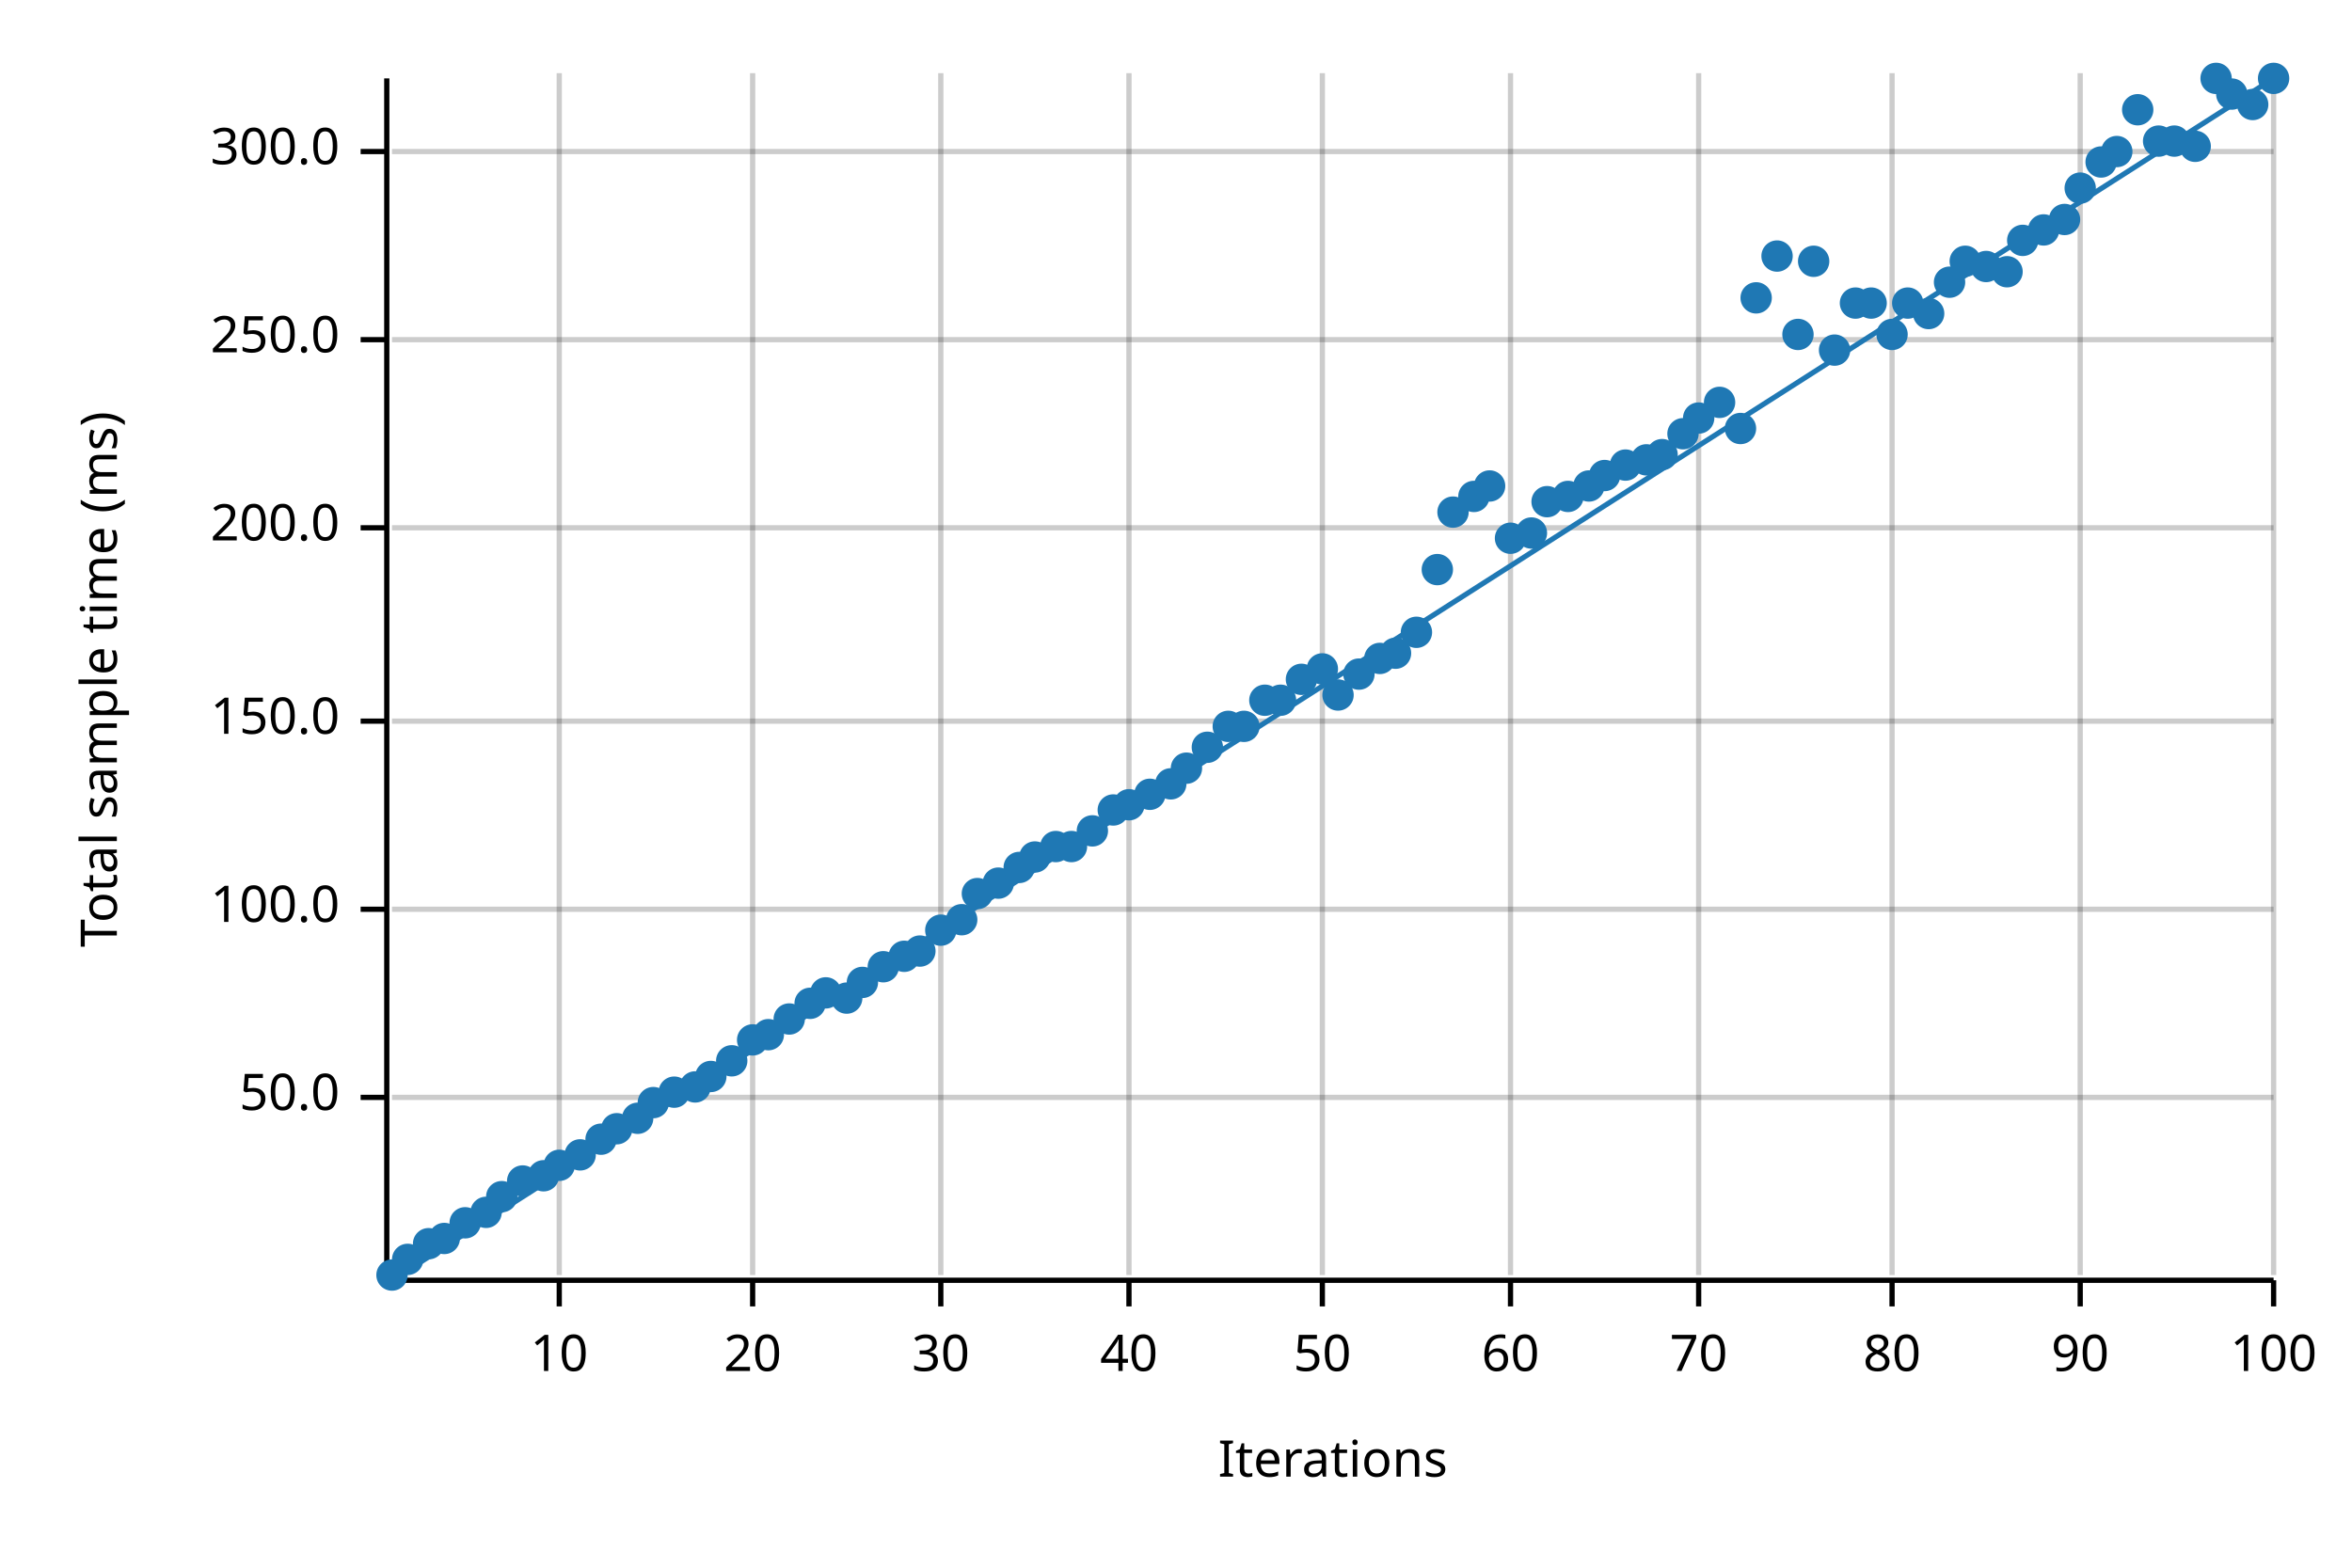
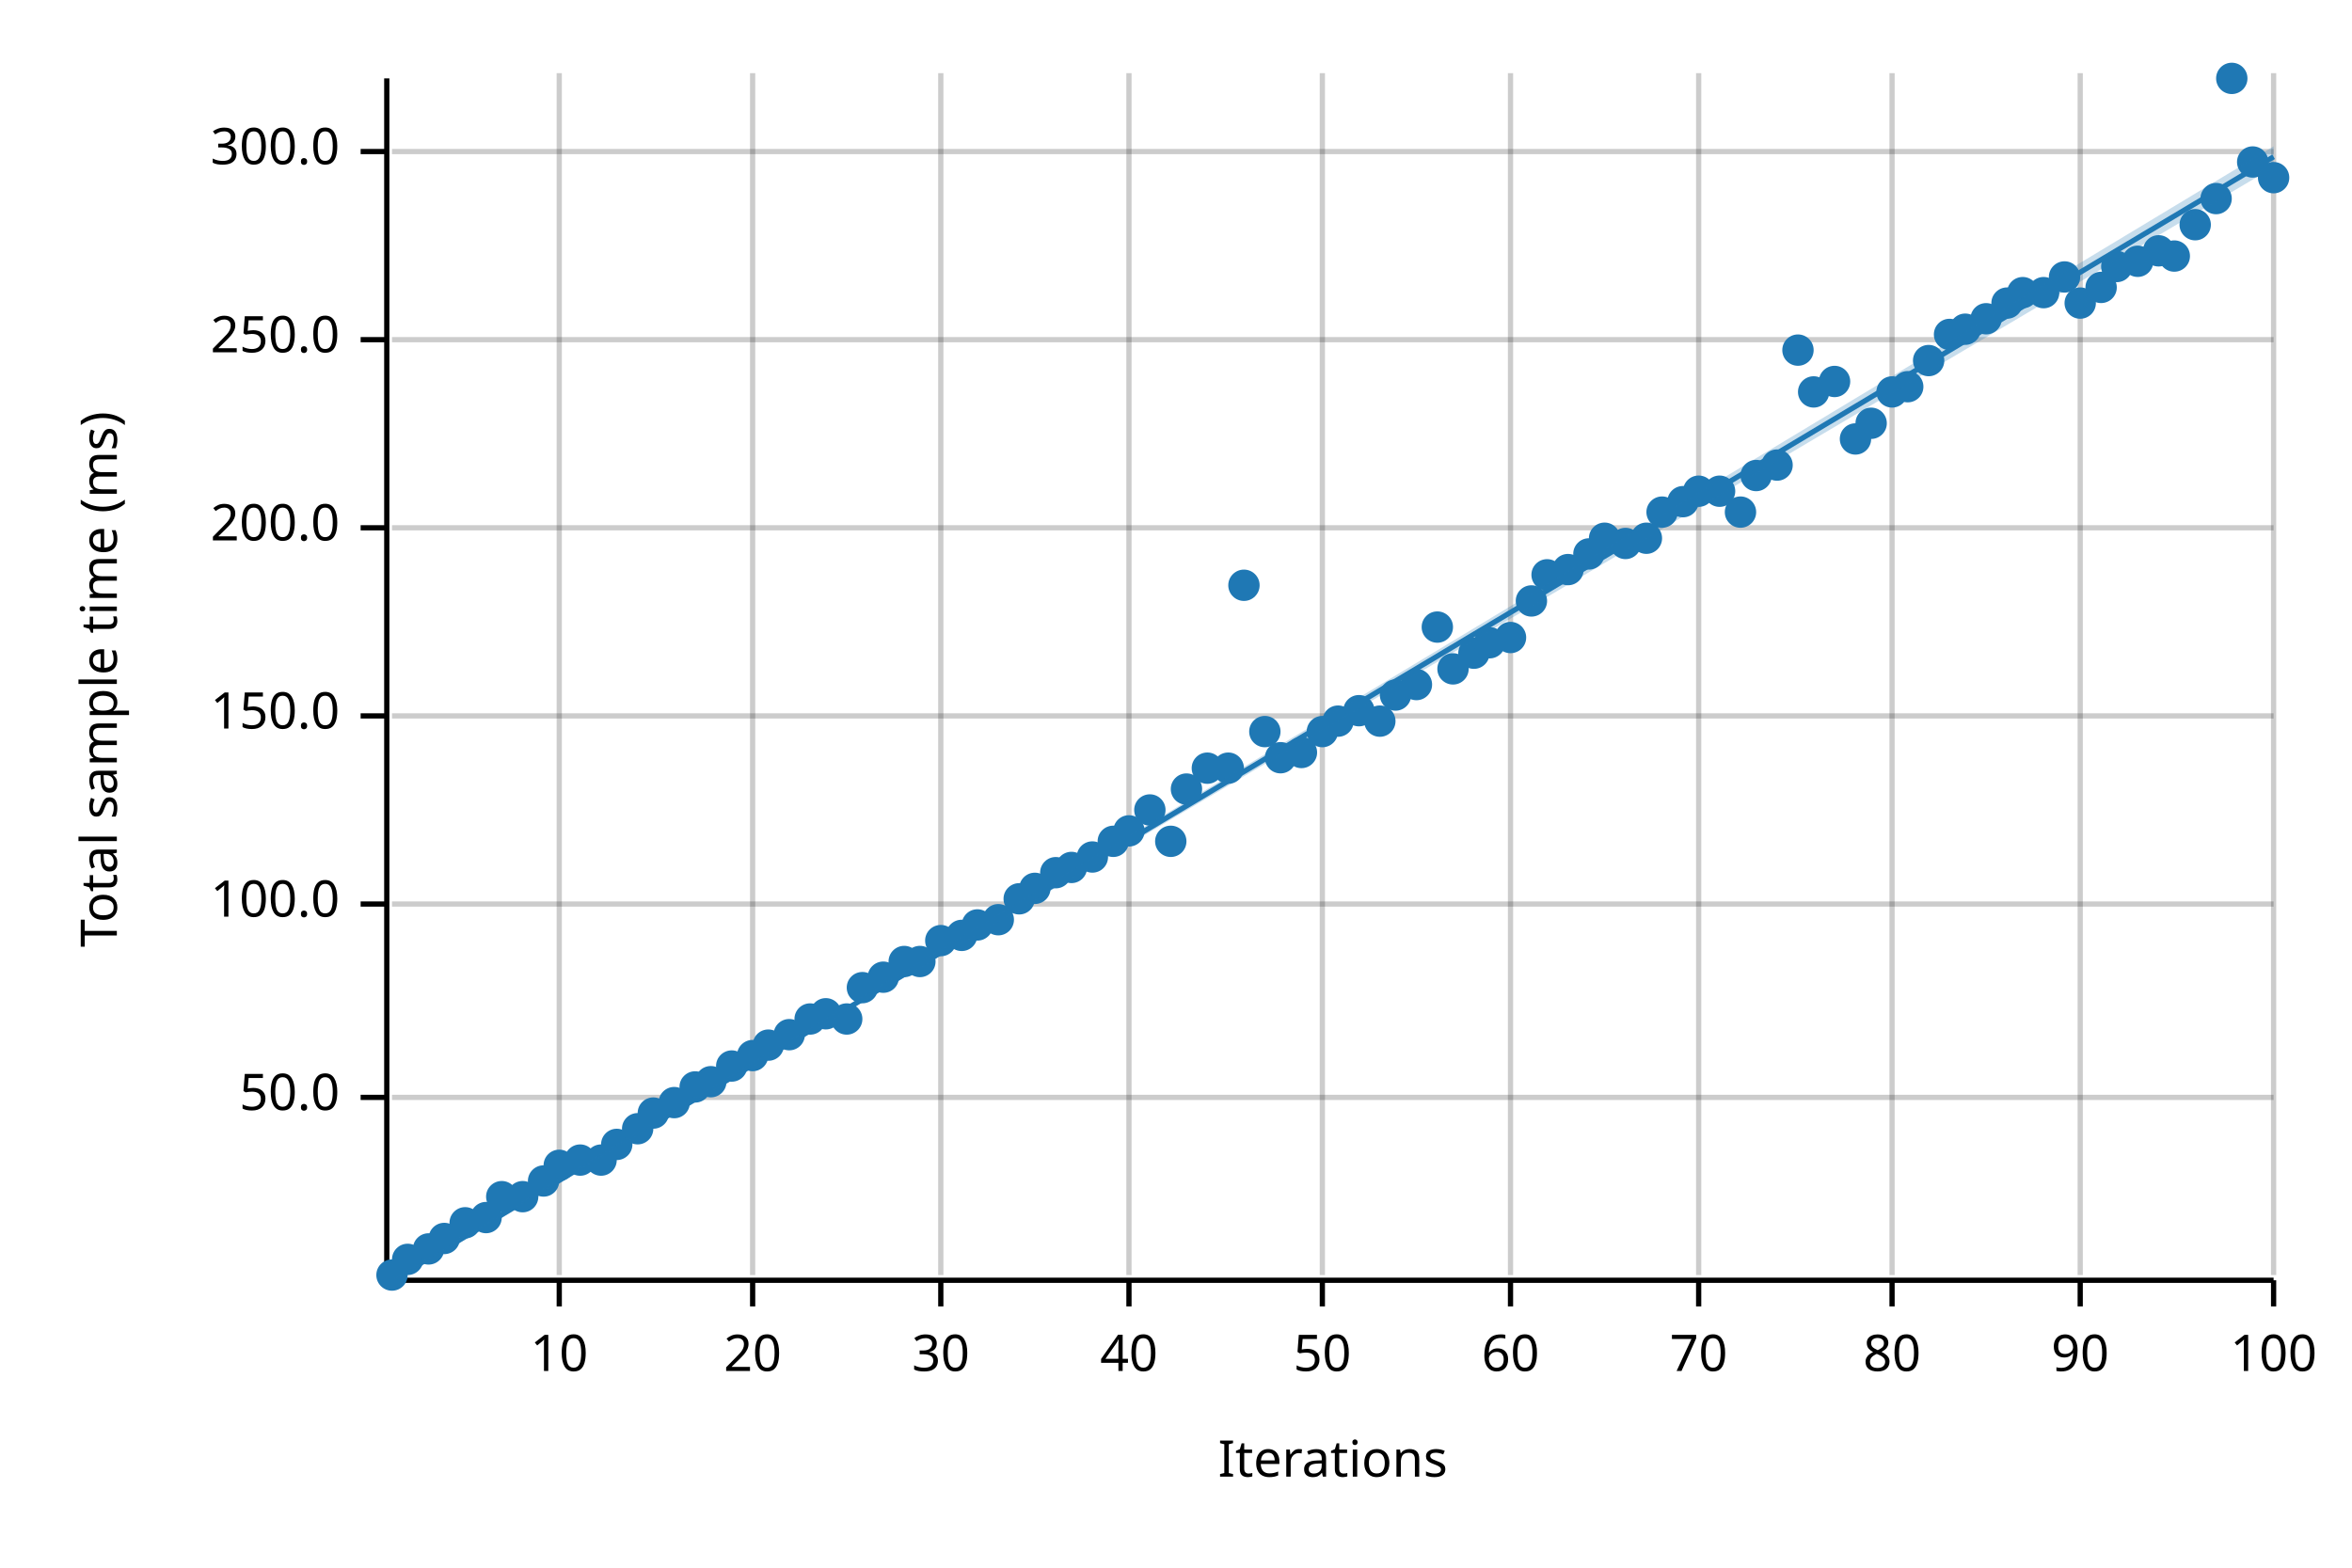
<svg xmlns="http://www.w3.org/2000/svg" width="450" height="300">
  <text x="15" y="130" dy="0.76em" text-anchor="middle" font-family="sans-serif" font-size="9.677" opacity="1" fill="#000000" transform="rotate(270, 15, 130)">
Total sample time (ms)
</text>
  <text x="255" y="285" dy="-0.5ex" text-anchor="middle" font-family="sans-serif" font-size="9.677" opacity="1" fill="#000000">
Iterations
</text>
  <line opacity="0.2" stroke="#000000" stroke-width="1" x1="107" y1="244" x2="107" y2="14" />
  <line opacity="0.2" stroke="#000000" stroke-width="1" x1="144" y1="244" x2="144" y2="14" />
  <line opacity="0.2" stroke="#000000" stroke-width="1" x1="180" y1="244" x2="180" y2="14" />
  <line opacity="0.2" stroke="#000000" stroke-width="1" x1="216" y1="244" x2="216" y2="14" />
  <line opacity="0.2" stroke="#000000" stroke-width="1" x1="253" y1="244" x2="253" y2="14" />
  <line opacity="0.2" stroke="#000000" stroke-width="1" x1="289" y1="244" x2="289" y2="14" />
  <line opacity="0.2" stroke="#000000" stroke-width="1" x1="325" y1="244" x2="325" y2="14" />
  <line opacity="0.2" stroke="#000000" stroke-width="1" x1="362" y1="244" x2="362" y2="14" />
  <line opacity="0.2" stroke="#000000" stroke-width="1" x1="398" y1="244" x2="398" y2="14" />
  <line opacity="0.2" stroke="#000000" stroke-width="1" x1="435" y1="244" x2="435" y2="14" />
  <line opacity="0.2" stroke="#000000" stroke-width="1" x1="75" y1="210" x2="435" y2="210" />
-   <line opacity="0.2" stroke="#000000" stroke-width="1" x1="75" y1="174" x2="435" y2="174" />
-   <line opacity="0.2" stroke="#000000" stroke-width="1" x1="75" y1="138" x2="435" y2="138" />
+   <line opacity="0.2" stroke="#000000" stroke-width="1" x1="75" y1="173" x2="435" y2="173" />
+   <line opacity="0.2" stroke="#000000" stroke-width="1" x1="75" y1="137" x2="435" y2="137" />
  <line opacity="0.2" stroke="#000000" stroke-width="1" x1="75" y1="101" x2="435" y2="101" />
  <line opacity="0.2" stroke="#000000" stroke-width="1" x1="75" y1="65" x2="435" y2="65" />
  <line opacity="0.2" stroke="#000000" stroke-width="1" x1="75" y1="29" x2="435" y2="29" />
  <polyline fill="none" opacity="1" stroke="#000000" stroke-width="1" points="74,15 74,245 " />
  <text x="65" y="210" dy="0.5ex" text-anchor="end" font-family="sans-serif" font-size="9.677" opacity="1" fill="#000000">
50.0
</text>
  <polyline fill="none" opacity="1" stroke="#000000" stroke-width="1" points="69,210 74,210 " />
-   <text x="65" y="174" dy="0.5ex" text-anchor="end" font-family="sans-serif" font-size="9.677" opacity="1" fill="#000000">
+   <text x="65" y="173" dy="0.5ex" text-anchor="end" font-family="sans-serif" font-size="9.677" opacity="1" fill="#000000">
100.0
</text>
-   <polyline fill="none" opacity="1" stroke="#000000" stroke-width="1" points="69,174 74,174 " />
-   <text x="65" y="138" dy="0.5ex" text-anchor="end" font-family="sans-serif" font-size="9.677" opacity="1" fill="#000000">
+   <polyline fill="none" opacity="1" stroke="#000000" stroke-width="1" points="69,173 74,173 " />
+   <text x="65" y="137" dy="0.5ex" text-anchor="end" font-family="sans-serif" font-size="9.677" opacity="1" fill="#000000">
150.0
</text>
-   <polyline fill="none" opacity="1" stroke="#000000" stroke-width="1" points="69,138 74,138 " />
+   <polyline fill="none" opacity="1" stroke="#000000" stroke-width="1" points="69,137 74,137 " />
  <text x="65" y="101" dy="0.5ex" text-anchor="end" font-family="sans-serif" font-size="9.677" opacity="1" fill="#000000">
200.0
</text>
  <polyline fill="none" opacity="1" stroke="#000000" stroke-width="1" points="69,101 74,101 " />
  <text x="65" y="65" dy="0.5ex" text-anchor="end" font-family="sans-serif" font-size="9.677" opacity="1" fill="#000000">
250.0
</text>
  <polyline fill="none" opacity="1" stroke="#000000" stroke-width="1" points="69,65 74,65 " />
  <text x="65" y="29" dy="0.5ex" text-anchor="end" font-family="sans-serif" font-size="9.677" opacity="1" fill="#000000">
300.0
</text>
  <polyline fill="none" opacity="1" stroke="#000000" stroke-width="1" points="69,29 74,29 " />
  <polyline fill="none" opacity="1" stroke="#000000" stroke-width="1" points="75,245 435,245 " />
  <text x="107" y="255" dy="0.76em" text-anchor="middle" font-family="sans-serif" font-size="9.677" opacity="1" fill="#000000">
10
</text>
  <polyline fill="none" opacity="1" stroke="#000000" stroke-width="1" points="107,245 107,250 " />
  <text x="144" y="255" dy="0.76em" text-anchor="middle" font-family="sans-serif" font-size="9.677" opacity="1" fill="#000000">
20
</text>
  <polyline fill="none" opacity="1" stroke="#000000" stroke-width="1" points="144,245 144,250 " />
  <text x="180" y="255" dy="0.76em" text-anchor="middle" font-family="sans-serif" font-size="9.677" opacity="1" fill="#000000">
30
</text>
  <polyline fill="none" opacity="1" stroke="#000000" stroke-width="1" points="180,245 180,250 " />
  <text x="216" y="255" dy="0.76em" text-anchor="middle" font-family="sans-serif" font-size="9.677" opacity="1" fill="#000000">
40
</text>
  <polyline fill="none" opacity="1" stroke="#000000" stroke-width="1" points="216,245 216,250 " />
  <text x="253" y="255" dy="0.76em" text-anchor="middle" font-family="sans-serif" font-size="9.677" opacity="1" fill="#000000">
50
</text>
  <polyline fill="none" opacity="1" stroke="#000000" stroke-width="1" points="253,245 253,250 " />
  <text x="289" y="255" dy="0.76em" text-anchor="middle" font-family="sans-serif" font-size="9.677" opacity="1" fill="#000000">
60
</text>
  <polyline fill="none" opacity="1" stroke="#000000" stroke-width="1" points="289,245 289,250 " />
  <text x="325" y="255" dy="0.76em" text-anchor="middle" font-family="sans-serif" font-size="9.677" opacity="1" fill="#000000">
70
</text>
  <polyline fill="none" opacity="1" stroke="#000000" stroke-width="1" points="325,245 325,250 " />
  <text x="362" y="255" dy="0.76em" text-anchor="middle" font-family="sans-serif" font-size="9.677" opacity="1" fill="#000000">
80
</text>
  <polyline fill="none" opacity="1" stroke="#000000" stroke-width="1" points="362,245 362,250 " />
  <text x="398" y="255" dy="0.76em" text-anchor="middle" font-family="sans-serif" font-size="9.677" opacity="1" fill="#000000">
90
</text>
  <polyline fill="none" opacity="1" stroke="#000000" stroke-width="1" points="398,245 398,250 " />
  <text x="435" y="255" dy="0.76em" text-anchor="middle" font-family="sans-serif" font-size="9.677" opacity="1" fill="#000000">
100
</text>
  <polyline fill="none" opacity="1" stroke="#000000" stroke-width="1" points="435,245 435,250 " />
  <circle cx="75" cy="244" r="3" opacity="1" fill="#1F78B4" stroke="none" />
  <circle cx="78" cy="241" r="3" opacity="1" fill="#1F78B4" stroke="none" />
-   <circle cx="82" cy="238" r="3" opacity="1" fill="#1F78B4" stroke="none" />
+   <circle cx="82" cy="239" r="3" opacity="1" fill="#1F78B4" stroke="none" />
  <circle cx="85" cy="237" r="3" opacity="1" fill="#1F78B4" stroke="none" />
  <circle cx="89" cy="234" r="3" opacity="1" fill="#1F78B4" stroke="none" />
-   <circle cx="93" cy="232" r="3" opacity="1" fill="#1F78B4" stroke="none" />
+   <circle cx="93" cy="233" r="3" opacity="1" fill="#1F78B4" stroke="none" />
  <circle cx="96" cy="229" r="3" opacity="1" fill="#1F78B4" stroke="none" />
-   <circle cx="100" cy="226" r="3" opacity="1" fill="#1F78B4" stroke="none" />
-   <circle cx="104" cy="225" r="3" opacity="1" fill="#1F78B4" stroke="none" />
+   <circle cx="100" cy="229" r="3" opacity="1" fill="#1F78B4" stroke="none" />
+   <circle cx="104" cy="226" r="3" opacity="1" fill="#1F78B4" stroke="none" />
  <circle cx="107" cy="223" r="3" opacity="1" fill="#1F78B4" stroke="none" />
-   <circle cx="111" cy="221" r="3" opacity="1" fill="#1F78B4" stroke="none" />
-   <circle cx="115" cy="218" r="3" opacity="1" fill="#1F78B4" stroke="none" />
-   <circle cx="118" cy="216" r="3" opacity="1" fill="#1F78B4" stroke="none" />
-   <circle cx="122" cy="214" r="3" opacity="1" fill="#1F78B4" stroke="none" />
-   <circle cx="125" cy="211" r="3" opacity="1" fill="#1F78B4" stroke="none" />
-   <circle cx="129" cy="209" r="3" opacity="1" fill="#1F78B4" stroke="none" />
+   <circle cx="111" cy="222" r="3" opacity="1" fill="#1F78B4" stroke="none" />
+   <circle cx="115" cy="222" r="3" opacity="1" fill="#1F78B4" stroke="none" />
+   <circle cx="118" cy="219" r="3" opacity="1" fill="#1F78B4" stroke="none" />
+   <circle cx="122" cy="216" r="3" opacity="1" fill="#1F78B4" stroke="none" />
+   <circle cx="125" cy="213" r="3" opacity="1" fill="#1F78B4" stroke="none" />
+   <circle cx="129" cy="211" r="3" opacity="1" fill="#1F78B4" stroke="none" />
  <circle cx="133" cy="208" r="3" opacity="1" fill="#1F78B4" stroke="none" />
-   <circle cx="136" cy="206" r="3" opacity="1" fill="#1F78B4" stroke="none" />
-   <circle cx="140" cy="203" r="3" opacity="1" fill="#1F78B4" stroke="none" />
-   <circle cx="144" cy="199" r="3" opacity="1" fill="#1F78B4" stroke="none" />
-   <circle cx="147" cy="198" r="3" opacity="1" fill="#1F78B4" stroke="none" />
-   <circle cx="151" cy="195" r="3" opacity="1" fill="#1F78B4" stroke="none" />
-   <circle cx="155" cy="192" r="3" opacity="1" fill="#1F78B4" stroke="none" />
-   <circle cx="158" cy="190" r="3" opacity="1" fill="#1F78B4" stroke="none" />
-   <circle cx="162" cy="191" r="3" opacity="1" fill="#1F78B4" stroke="none" />
-   <circle cx="165" cy="188" r="3" opacity="1" fill="#1F78B4" stroke="none" />
-   <circle cx="169" cy="185" r="3" opacity="1" fill="#1F78B4" stroke="none" />
-   <circle cx="173" cy="183" r="3" opacity="1" fill="#1F78B4" stroke="none" />
-   <circle cx="176" cy="182" r="3" opacity="1" fill="#1F78B4" stroke="none" />
-   <circle cx="180" cy="178" r="3" opacity="1" fill="#1F78B4" stroke="none" />
-   <circle cx="184" cy="176" r="3" opacity="1" fill="#1F78B4" stroke="none" />
-   <circle cx="187" cy="171" r="3" opacity="1" fill="#1F78B4" stroke="none" />
-   <circle cx="191" cy="169" r="3" opacity="1" fill="#1F78B4" stroke="none" />
-   <circle cx="195" cy="166" r="3" opacity="1" fill="#1F78B4" stroke="none" />
-   <circle cx="198" cy="164" r="3" opacity="1" fill="#1F78B4" stroke="none" />
-   <circle cx="202" cy="162" r="3" opacity="1" fill="#1F78B4" stroke="none" />
-   <circle cx="205" cy="162" r="3" opacity="1" fill="#1F78B4" stroke="none" />
-   <circle cx="209" cy="159" r="3" opacity="1" fill="#1F78B4" stroke="none" />
-   <circle cx="213" cy="155" r="3" opacity="1" fill="#1F78B4" stroke="none" />
-   <circle cx="216" cy="154" r="3" opacity="1" fill="#1F78B4" stroke="none" />
-   <circle cx="220" cy="152" r="3" opacity="1" fill="#1F78B4" stroke="none" />
-   <circle cx="224" cy="150" r="3" opacity="1" fill="#1F78B4" stroke="none" />
-   <circle cx="227" cy="147" r="3" opacity="1" fill="#1F78B4" stroke="none" />
-   <circle cx="231" cy="143" r="3" opacity="1" fill="#1F78B4" stroke="none" />
-   <circle cx="235" cy="139" r="3" opacity="1" fill="#1F78B4" stroke="none" />
-   <circle cx="238" cy="139" r="3" opacity="1" fill="#1F78B4" stroke="none" />
-   <circle cx="242" cy="134" r="3" opacity="1" fill="#1F78B4" stroke="none" />
-   <circle cx="245" cy="134" r="3" opacity="1" fill="#1F78B4" stroke="none" />
-   <circle cx="249" cy="130" r="3" opacity="1" fill="#1F78B4" stroke="none" />
-   <circle cx="253" cy="128" r="3" opacity="1" fill="#1F78B4" stroke="none" />
-   <circle cx="256" cy="133" r="3" opacity="1" fill="#1F78B4" stroke="none" />
-   <circle cx="260" cy="129" r="3" opacity="1" fill="#1F78B4" stroke="none" />
-   <circle cx="264" cy="126" r="3" opacity="1" fill="#1F78B4" stroke="none" />
-   <circle cx="267" cy="125" r="3" opacity="1" fill="#1F78B4" stroke="none" />
-   <circle cx="271" cy="121" r="3" opacity="1" fill="#1F78B4" stroke="none" />
-   <circle cx="275" cy="109" r="3" opacity="1" fill="#1F78B4" stroke="none" />
-   <circle cx="278" cy="98" r="3" opacity="1" fill="#1F78B4" stroke="none" />
-   <circle cx="282" cy="95" r="3" opacity="1" fill="#1F78B4" stroke="none" />
-   <circle cx="285" cy="93" r="3" opacity="1" fill="#1F78B4" stroke="none" />
-   <circle cx="289" cy="103" r="3" opacity="1" fill="#1F78B4" stroke="none" />
-   <circle cx="293" cy="102" r="3" opacity="1" fill="#1F78B4" stroke="none" />
-   <circle cx="296" cy="96" r="3" opacity="1" fill="#1F78B4" stroke="none" />
-   <circle cx="300" cy="95" r="3" opacity="1" fill="#1F78B4" stroke="none" />
-   <circle cx="304" cy="93" r="3" opacity="1" fill="#1F78B4" stroke="none" />
-   <circle cx="307" cy="91" r="3" opacity="1" fill="#1F78B4" stroke="none" />
-   <circle cx="311" cy="89" r="3" opacity="1" fill="#1F78B4" stroke="none" />
-   <circle cx="315" cy="88" r="3" opacity="1" fill="#1F78B4" stroke="none" />
-   <circle cx="318" cy="87" r="3" opacity="1" fill="#1F78B4" stroke="none" />
-   <circle cx="322" cy="83" r="3" opacity="1" fill="#1F78B4" stroke="none" />
-   <circle cx="325" cy="80" r="3" opacity="1" fill="#1F78B4" stroke="none" />
-   <circle cx="329" cy="77" r="3" opacity="1" fill="#1F78B4" stroke="none" />
-   <circle cx="333" cy="82" r="3" opacity="1" fill="#1F78B4" stroke="none" />
-   <circle cx="336" cy="57" r="3" opacity="1" fill="#1F78B4" stroke="none" />
-   <circle cx="340" cy="49" r="3" opacity="1" fill="#1F78B4" stroke="none" />
-   <circle cx="344" cy="64" r="3" opacity="1" fill="#1F78B4" stroke="none" />
-   <circle cx="347" cy="50" r="3" opacity="1" fill="#1F78B4" stroke="none" />
-   <circle cx="351" cy="67" r="3" opacity="1" fill="#1F78B4" stroke="none" />
-   <circle cx="355" cy="58" r="3" opacity="1" fill="#1F78B4" stroke="none" />
-   <circle cx="358" cy="58" r="3" opacity="1" fill="#1F78B4" stroke="none" />
-   <circle cx="362" cy="64" r="3" opacity="1" fill="#1F78B4" stroke="none" />
-   <circle cx="365" cy="58" r="3" opacity="1" fill="#1F78B4" stroke="none" />
-   <circle cx="369" cy="60" r="3" opacity="1" fill="#1F78B4" stroke="none" />
-   <circle cx="373" cy="54" r="3" opacity="1" fill="#1F78B4" stroke="none" />
-   <circle cx="376" cy="50" r="3" opacity="1" fill="#1F78B4" stroke="none" />
-   <circle cx="380" cy="51" r="3" opacity="1" fill="#1F78B4" stroke="none" />
-   <circle cx="384" cy="52" r="3" opacity="1" fill="#1F78B4" stroke="none" />
-   <circle cx="387" cy="46" r="3" opacity="1" fill="#1F78B4" stroke="none" />
-   <circle cx="391" cy="44" r="3" opacity="1" fill="#1F78B4" stroke="none" />
-   <circle cx="395" cy="42" r="3" opacity="1" fill="#1F78B4" stroke="none" />
-   <circle cx="398" cy="36" r="3" opacity="1" fill="#1F78B4" stroke="none" />
-   <circle cx="402" cy="31" r="3" opacity="1" fill="#1F78B4" stroke="none" />
-   <circle cx="405" cy="29" r="3" opacity="1" fill="#1F78B4" stroke="none" />
-   <circle cx="409" cy="21" r="3" opacity="1" fill="#1F78B4" stroke="none" />
-   <circle cx="413" cy="27" r="3" opacity="1" fill="#1F78B4" stroke="none" />
-   <circle cx="416" cy="27" r="3" opacity="1" fill="#1F78B4" stroke="none" />
-   <circle cx="420" cy="28" r="3" opacity="1" fill="#1F78B4" stroke="none" />
-   <circle cx="424" cy="15" r="3" opacity="1" fill="#1F78B4" stroke="none" />
-   <circle cx="427" cy="18" r="3" opacity="1" fill="#1F78B4" stroke="none" />
-   <circle cx="431" cy="20" r="3" opacity="1" fill="#1F78B4" stroke="none" />
-   <circle cx="435" cy="15" r="3" opacity="1" fill="#1F78B4" stroke="none" />
-   <polyline fill="none" opacity="1" stroke="#1F78B4" stroke-width="1" points="75,245 435,15 " />
-   <polygon opacity="0.25" fill="#1F78B4" points="75,245 435,15 435,15 " />
+   <circle cx="136" cy="207" r="3" opacity="1" fill="#1F78B4" stroke="none" />
+   <circle cx="140" cy="204" r="3" opacity="1" fill="#1F78B4" stroke="none" />
+   <circle cx="144" cy="202" r="3" opacity="1" fill="#1F78B4" stroke="none" />
+   <circle cx="147" cy="200" r="3" opacity="1" fill="#1F78B4" stroke="none" />
+   <circle cx="151" cy="198" r="3" opacity="1" fill="#1F78B4" stroke="none" />
+   <circle cx="155" cy="195" r="3" opacity="1" fill="#1F78B4" stroke="none" />
+   <circle cx="158" cy="194" r="3" opacity="1" fill="#1F78B4" stroke="none" />
+   <circle cx="162" cy="195" r="3" opacity="1" fill="#1F78B4" stroke="none" />
+   <circle cx="165" cy="189" r="3" opacity="1" fill="#1F78B4" stroke="none" />
+   <circle cx="169" cy="187" r="3" opacity="1" fill="#1F78B4" stroke="none" />
+   <circle cx="173" cy="184" r="3" opacity="1" fill="#1F78B4" stroke="none" />
+   <circle cx="176" cy="184" r="3" opacity="1" fill="#1F78B4" stroke="none" />
+   <circle cx="180" cy="180" r="3" opacity="1" fill="#1F78B4" stroke="none" />
+   <circle cx="184" cy="179" r="3" opacity="1" fill="#1F78B4" stroke="none" />
+   <circle cx="187" cy="177" r="3" opacity="1" fill="#1F78B4" stroke="none" />
+   <circle cx="191" cy="176" r="3" opacity="1" fill="#1F78B4" stroke="none" />
+   <circle cx="195" cy="172" r="3" opacity="1" fill="#1F78B4" stroke="none" />
+   <circle cx="198" cy="170" r="3" opacity="1" fill="#1F78B4" stroke="none" />
+   <circle cx="202" cy="167" r="3" opacity="1" fill="#1F78B4" stroke="none" />
+   <circle cx="205" cy="166" r="3" opacity="1" fill="#1F78B4" stroke="none" />
+   <circle cx="209" cy="164" r="3" opacity="1" fill="#1F78B4" stroke="none" />
+   <circle cx="213" cy="161" r="3" opacity="1" fill="#1F78B4" stroke="none" />
+   <circle cx="216" cy="159" r="3" opacity="1" fill="#1F78B4" stroke="none" />
+   <circle cx="220" cy="155" r="3" opacity="1" fill="#1F78B4" stroke="none" />
+   <circle cx="224" cy="161" r="3" opacity="1" fill="#1F78B4" stroke="none" />
+   <circle cx="227" cy="151" r="3" opacity="1" fill="#1F78B4" stroke="none" />
+   <circle cx="231" cy="147" r="3" opacity="1" fill="#1F78B4" stroke="none" />
+   <circle cx="235" cy="147" r="3" opacity="1" fill="#1F78B4" stroke="none" />
+   <circle cx="238" cy="112" r="3" opacity="1" fill="#1F78B4" stroke="none" />
+   <circle cx="242" cy="140" r="3" opacity="1" fill="#1F78B4" stroke="none" />
+   <circle cx="245" cy="145" r="3" opacity="1" fill="#1F78B4" stroke="none" />
+   <circle cx="249" cy="144" r="3" opacity="1" fill="#1F78B4" stroke="none" />
+   <circle cx="253" cy="140" r="3" opacity="1" fill="#1F78B4" stroke="none" />
+   <circle cx="256" cy="138" r="3" opacity="1" fill="#1F78B4" stroke="none" />
+   <circle cx="260" cy="136" r="3" opacity="1" fill="#1F78B4" stroke="none" />
+   <circle cx="264" cy="138" r="3" opacity="1" fill="#1F78B4" stroke="none" />
+   <circle cx="267" cy="133" r="3" opacity="1" fill="#1F78B4" stroke="none" />
+   <circle cx="271" cy="131" r="3" opacity="1" fill="#1F78B4" stroke="none" />
+   <circle cx="275" cy="120" r="3" opacity="1" fill="#1F78B4" stroke="none" />
+   <circle cx="278" cy="128" r="3" opacity="1" fill="#1F78B4" stroke="none" />
+   <circle cx="282" cy="125" r="3" opacity="1" fill="#1F78B4" stroke="none" />
+   <circle cx="285" cy="123" r="3" opacity="1" fill="#1F78B4" stroke="none" />
+   <circle cx="289" cy="122" r="3" opacity="1" fill="#1F78B4" stroke="none" />
+   <circle cx="293" cy="115" r="3" opacity="1" fill="#1F78B4" stroke="none" />
+   <circle cx="296" cy="110" r="3" opacity="1" fill="#1F78B4" stroke="none" />
+   <circle cx="300" cy="109" r="3" opacity="1" fill="#1F78B4" stroke="none" />
+   <circle cx="304" cy="106" r="3" opacity="1" fill="#1F78B4" stroke="none" />
+   <circle cx="307" cy="103" r="3" opacity="1" fill="#1F78B4" stroke="none" />
+   <circle cx="311" cy="104" r="3" opacity="1" fill="#1F78B4" stroke="none" />
+   <circle cx="315" cy="103" r="3" opacity="1" fill="#1F78B4" stroke="none" />
+   <circle cx="318" cy="98" r="3" opacity="1" fill="#1F78B4" stroke="none" />
+   <circle cx="322" cy="96" r="3" opacity="1" fill="#1F78B4" stroke="none" />
+   <circle cx="325" cy="94" r="3" opacity="1" fill="#1F78B4" stroke="none" />
+   <circle cx="329" cy="94" r="3" opacity="1" fill="#1F78B4" stroke="none" />
+   <circle cx="333" cy="98" r="3" opacity="1" fill="#1F78B4" stroke="none" />
+   <circle cx="336" cy="91" r="3" opacity="1" fill="#1F78B4" stroke="none" />
+   <circle cx="340" cy="89" r="3" opacity="1" fill="#1F78B4" stroke="none" />
+   <circle cx="344" cy="67" r="3" opacity="1" fill="#1F78B4" stroke="none" />
+   <circle cx="347" cy="75" r="3" opacity="1" fill="#1F78B4" stroke="none" />
+   <circle cx="351" cy="73" r="3" opacity="1" fill="#1F78B4" stroke="none" />
+   <circle cx="355" cy="84" r="3" opacity="1" fill="#1F78B4" stroke="none" />
+   <circle cx="358" cy="81" r="3" opacity="1" fill="#1F78B4" stroke="none" />
+   <circle cx="362" cy="75" r="3" opacity="1" fill="#1F78B4" stroke="none" />
+   <circle cx="365" cy="74" r="3" opacity="1" fill="#1F78B4" stroke="none" />
+   <circle cx="369" cy="69" r="3" opacity="1" fill="#1F78B4" stroke="none" />
+   <circle cx="373" cy="64" r="3" opacity="1" fill="#1F78B4" stroke="none" />
+   <circle cx="376" cy="63" r="3" opacity="1" fill="#1F78B4" stroke="none" />
+   <circle cx="380" cy="61" r="3" opacity="1" fill="#1F78B4" stroke="none" />
+   <circle cx="384" cy="58" r="3" opacity="1" fill="#1F78B4" stroke="none" />
+   <circle cx="387" cy="56" r="3" opacity="1" fill="#1F78B4" stroke="none" />
+   <circle cx="391" cy="56" r="3" opacity="1" fill="#1F78B4" stroke="none" />
+   <circle cx="395" cy="53" r="3" opacity="1" fill="#1F78B4" stroke="none" />
+   <circle cx="398" cy="58" r="3" opacity="1" fill="#1F78B4" stroke="none" />
+   <circle cx="402" cy="55" r="3" opacity="1" fill="#1F78B4" stroke="none" />
+   <circle cx="405" cy="51" r="3" opacity="1" fill="#1F78B4" stroke="none" />
+   <circle cx="409" cy="50" r="3" opacity="1" fill="#1F78B4" stroke="none" />
+   <circle cx="413" cy="48" r="3" opacity="1" fill="#1F78B4" stroke="none" />
+   <circle cx="416" cy="49" r="3" opacity="1" fill="#1F78B4" stroke="none" />
+   <circle cx="420" cy="43" r="3" opacity="1" fill="#1F78B4" stroke="none" />
+   <circle cx="424" cy="38" r="3" opacity="1" fill="#1F78B4" stroke="none" />
+   <circle cx="427" cy="15" r="3" opacity="1" fill="#1F78B4" stroke="none" />
+   <circle cx="431" cy="31" r="3" opacity="1" fill="#1F78B4" stroke="none" />
+   <circle cx="435" cy="34" r="3" opacity="1" fill="#1F78B4" stroke="none" />
+   <polyline fill="none" opacity="1" stroke="#1F78B4" stroke-width="1" points="75,245 435,30 " />
+   <polygon opacity="0.25" fill="#1F78B4" points="75,245 435,32 435,28 " />
</svg>
